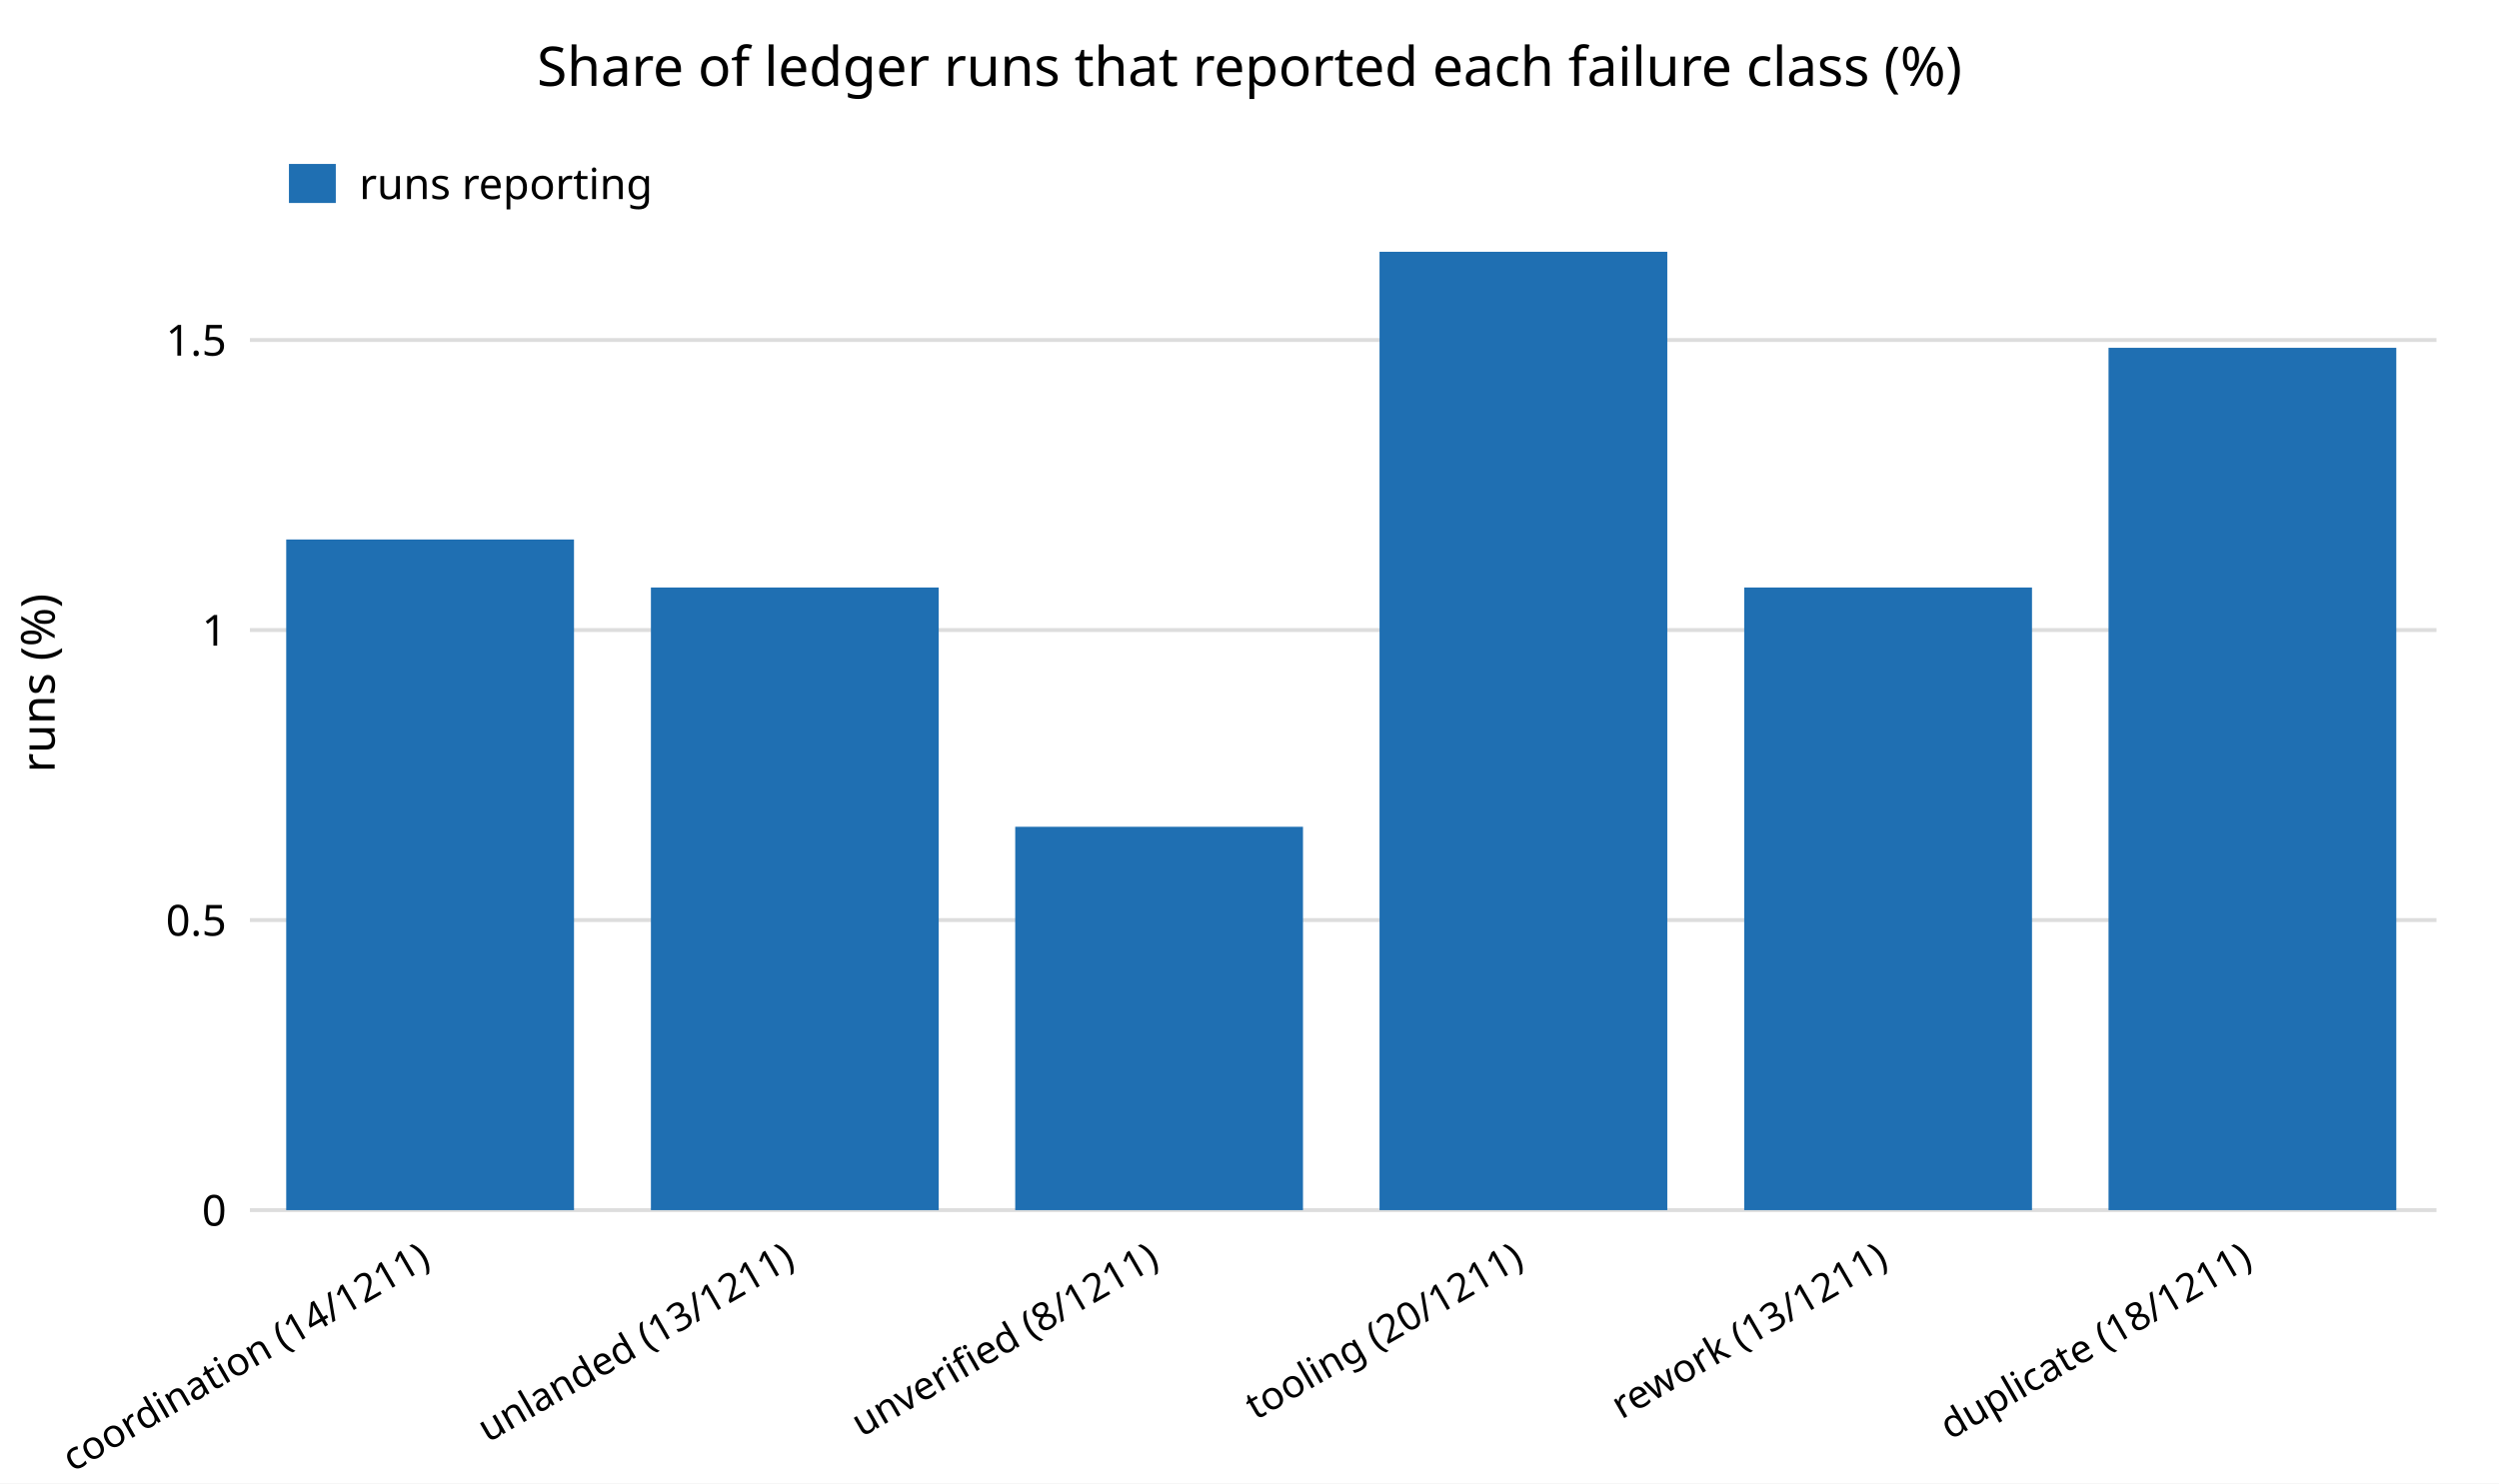
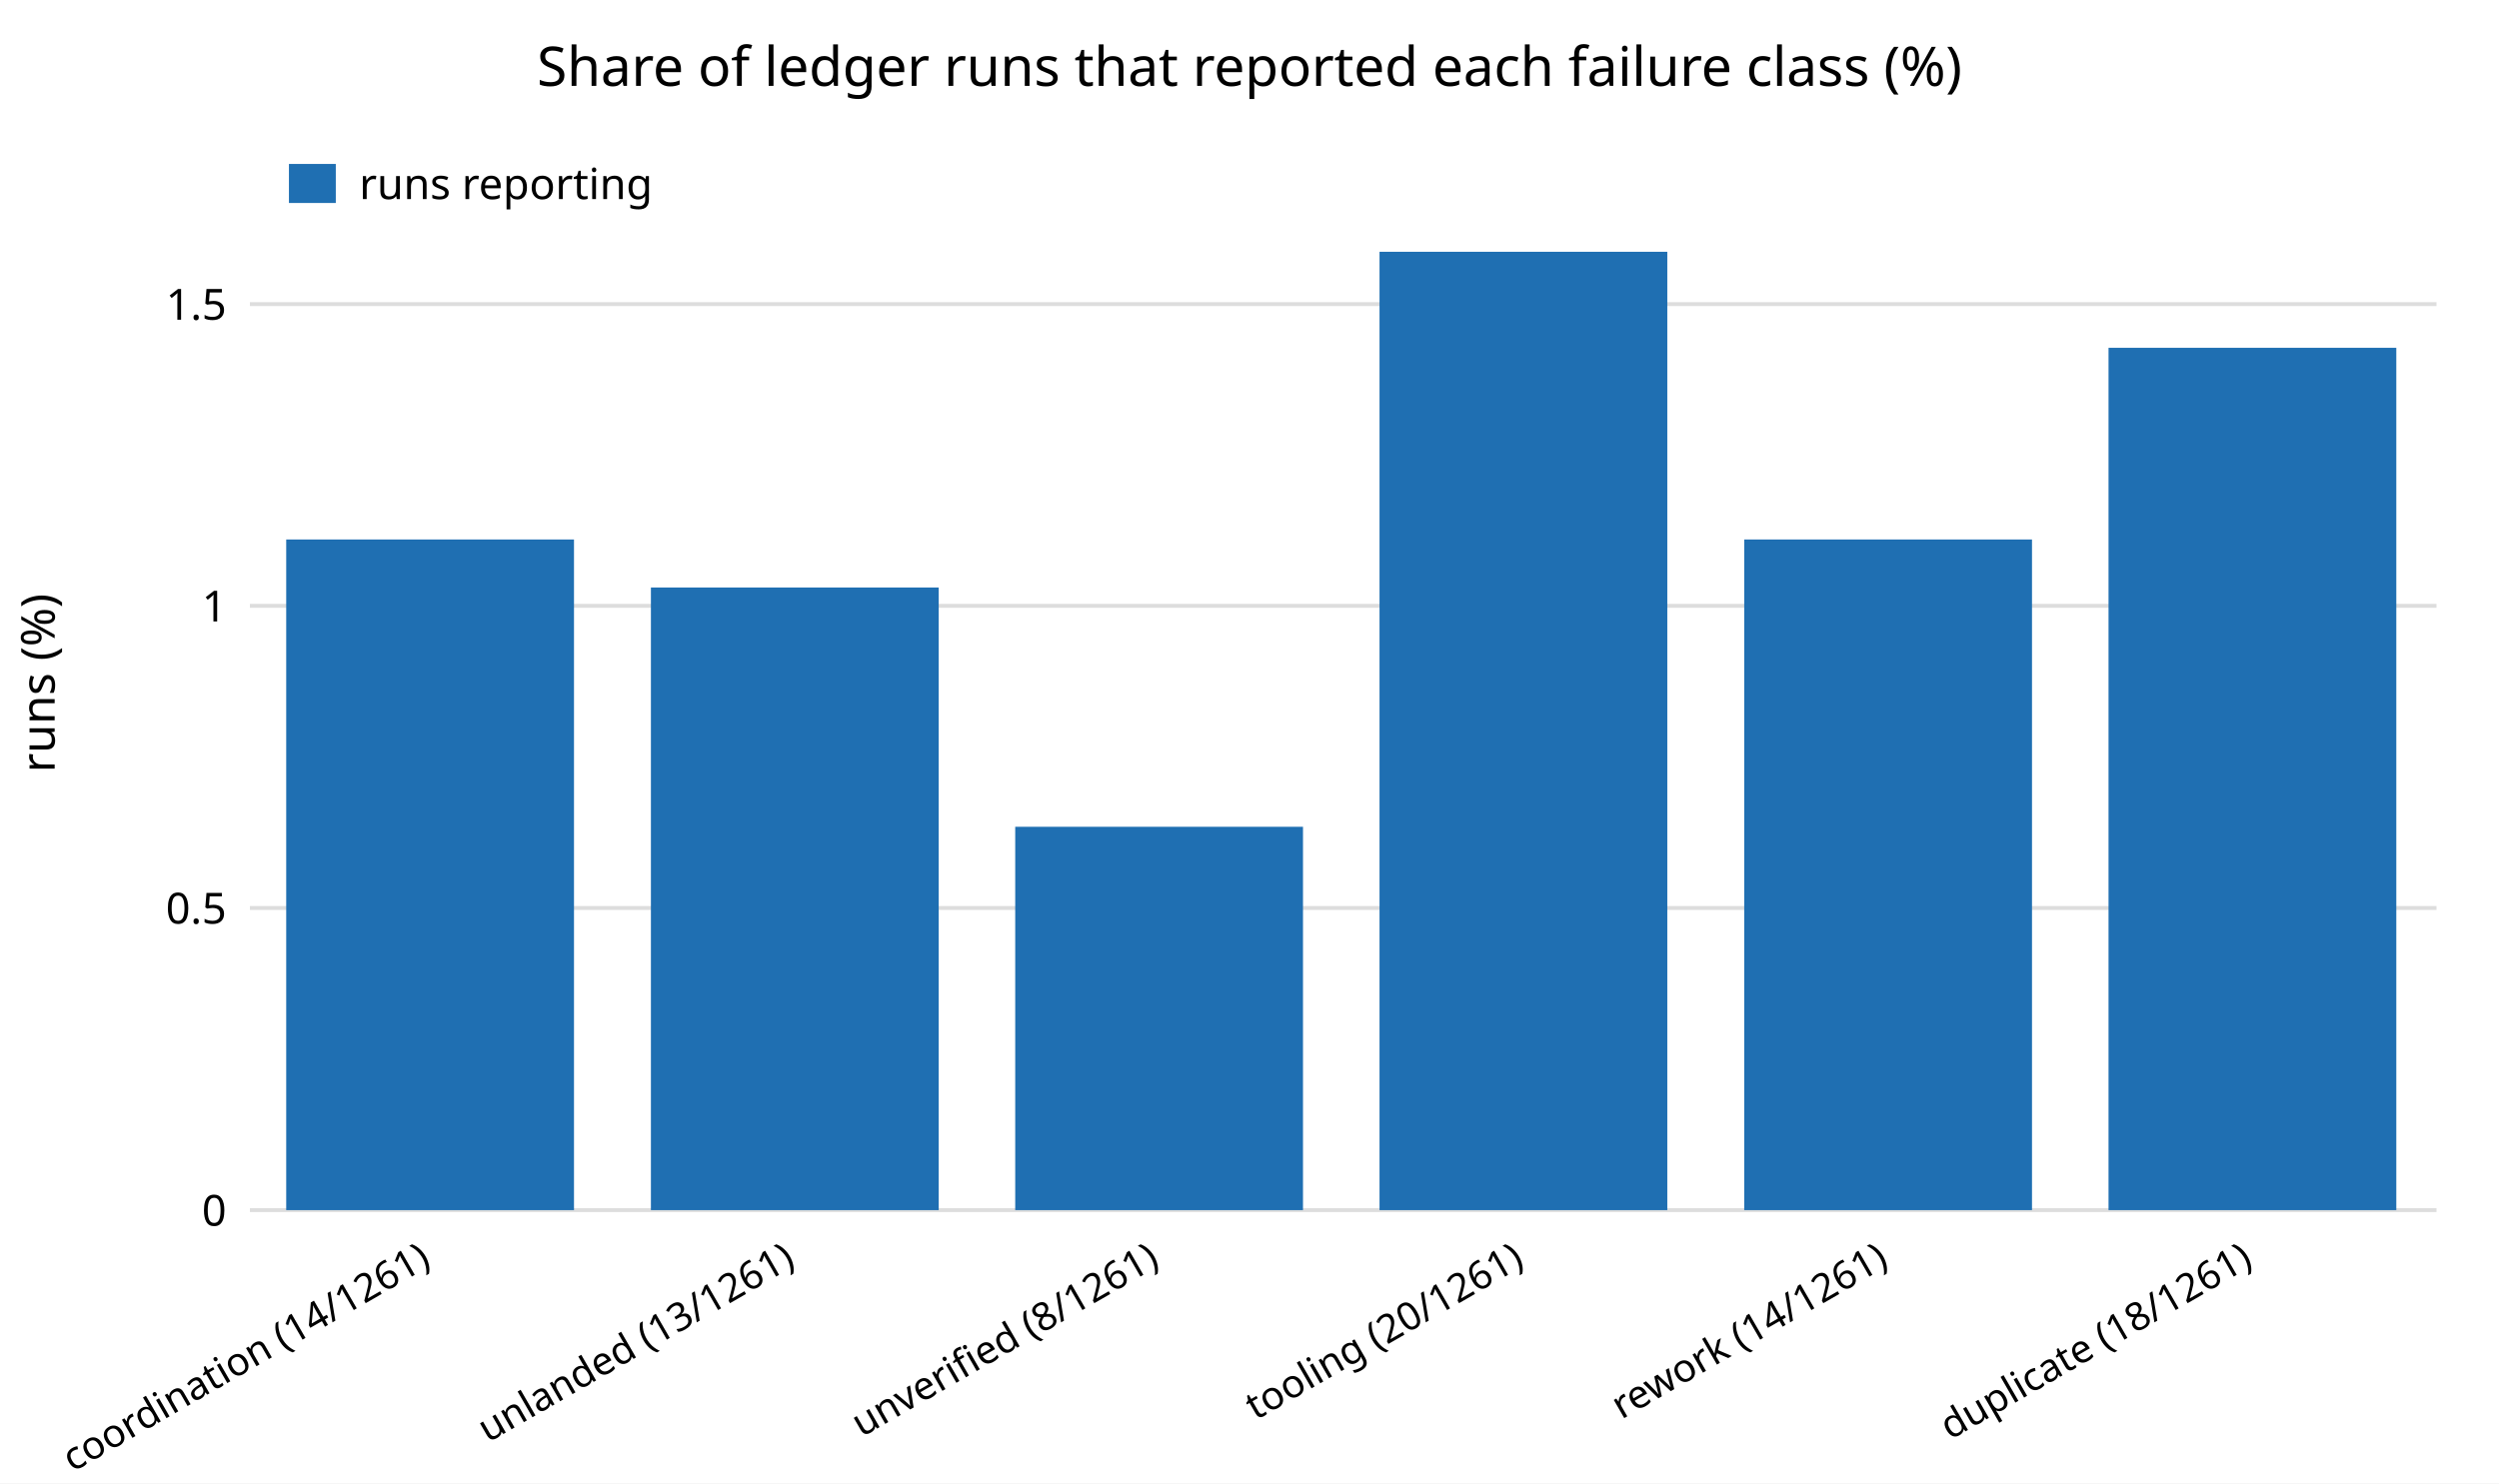
<svg xmlns="http://www.w3.org/2000/svg" viewBox="0 0 640 380" role="img" aria-label="Share of run-ledger rows whose error notes match each failure class">
  <rect width="640" height="380" fill="#fff" />
  <text x="320.0" y="22" text-anchor="middle" font-family="sans-serif" font-size="14">Share of ledger runs that reported each failure class (%)</text>
  <line x1="64" x2="624" y1="310.0" y2="310.0" stroke="#ddd" />
  <text x="58" y="314.0" text-anchor="end" font-family="sans-serif" font-size="11">0</text>
-   <line x1="64" x2="624" y1="235.7" y2="235.7" stroke="#ddd" />
-   <text x="58" y="239.7" text-anchor="end" font-family="sans-serif" font-size="11">0.5</text>
-   <line x1="64" x2="624" y1="161.4" y2="161.4" stroke="#ddd" />
-   <text x="58" y="165.4" text-anchor="end" font-family="sans-serif" font-size="11">1</text>
-   <line x1="64" x2="624" y1="87.1" y2="87.1" stroke="#ddd" />
-   <text x="58" y="91.1" text-anchor="end" font-family="sans-serif" font-size="11">1.5</text>
+   <line x1="64" x2="624" y1="232.6" y2="232.6" stroke="#ddd" />
+   <text x="58" y="236.6" text-anchor="end" font-family="sans-serif" font-size="11">0.5</text>
+   <line x1="64" x2="624" y1="155.2" y2="155.2" stroke="#ddd" />
+   <text x="58" y="159.2" text-anchor="end" font-family="sans-serif" font-size="11">1</text>
+   <line x1="64" x2="624" y1="77.9" y2="77.9" stroke="#ddd" />
+   <text x="58" y="81.9" text-anchor="end" font-family="sans-serif" font-size="11">1.5</text>
  <text x="14" y="175.0" text-anchor="middle" font-family="sans-serif" font-size="12" transform="rotate(-90 14 175.0)">runs (%)</text>
-   <text x="110.7" y="324" text-anchor="end" font-family="sans-serif" font-size="10" transform="rotate(-30 110.7 324)">coordination (14/1211)</text>
+   <text x="110.7" y="324" text-anchor="end" font-family="sans-serif" font-size="10" transform="rotate(-30 110.7 324)">coordination (14/1261)</text>
  <rect x="73.3" y="138.2" width="73.7" height="171.8" fill="#1f6fb2" />
-   <text x="204.0" y="324" text-anchor="end" font-family="sans-serif" font-size="10" transform="rotate(-30 204.0 324)">unlanded (13/1211)</text>
+   <text x="204.0" y="324" text-anchor="end" font-family="sans-serif" font-size="10" transform="rotate(-30 204.0 324)">unlanded (13/1261)</text>
  <rect x="166.7" y="150.5" width="73.7" height="159.5" fill="#1f6fb2" />
-   <text x="297.3" y="324" text-anchor="end" font-family="sans-serif" font-size="10" transform="rotate(-30 297.3 324)">unverified (8/1211)</text>
+   <text x="297.3" y="324" text-anchor="end" font-family="sans-serif" font-size="10" transform="rotate(-30 297.3 324)">unverified (8/1261)</text>
  <rect x="260.0" y="211.8" width="73.7" height="98.2" fill="#1f6fb2" />
-   <text x="390.7" y="324" text-anchor="end" font-family="sans-serif" font-size="10" transform="rotate(-30 390.7 324)">tooling (20/1211)</text>
+   <text x="390.7" y="324" text-anchor="end" font-family="sans-serif" font-size="10" transform="rotate(-30 390.7 324)">tooling (20/1261)</text>
  <rect x="353.3" y="64.5" width="73.7" height="245.5" fill="#1f6fb2" />
-   <text x="484.0" y="324" text-anchor="end" font-family="sans-serif" font-size="10" transform="rotate(-30 484.0 324)">rework (13/1211)</text>
-   <rect x="446.7" y="150.5" width="73.7" height="159.5" fill="#1f6fb2" />
-   <text x="577.3" y="324" text-anchor="end" font-family="sans-serif" font-size="10" transform="rotate(-30 577.3 324)">duplicate (18/1211)</text>
+   <text x="484.0" y="324" text-anchor="end" font-family="sans-serif" font-size="10" transform="rotate(-30 484.0 324)">rework (14/1261)</text>
+   <rect x="446.7" y="138.2" width="73.7" height="171.8" fill="#1f6fb2" />
+   <text x="577.3" y="324" text-anchor="end" font-family="sans-serif" font-size="10" transform="rotate(-30 577.3 324)">duplicate (18/1261)</text>
  <rect x="540.0" y="89.1" width="73.7" height="220.9" fill="#1f6fb2" />
  <rect x="74" y="42" width="12" height="10" fill="#1f6fb2" />
  <text x="92" y="51" font-family="sans-serif" font-size="11">runs reporting</text>
</svg>
